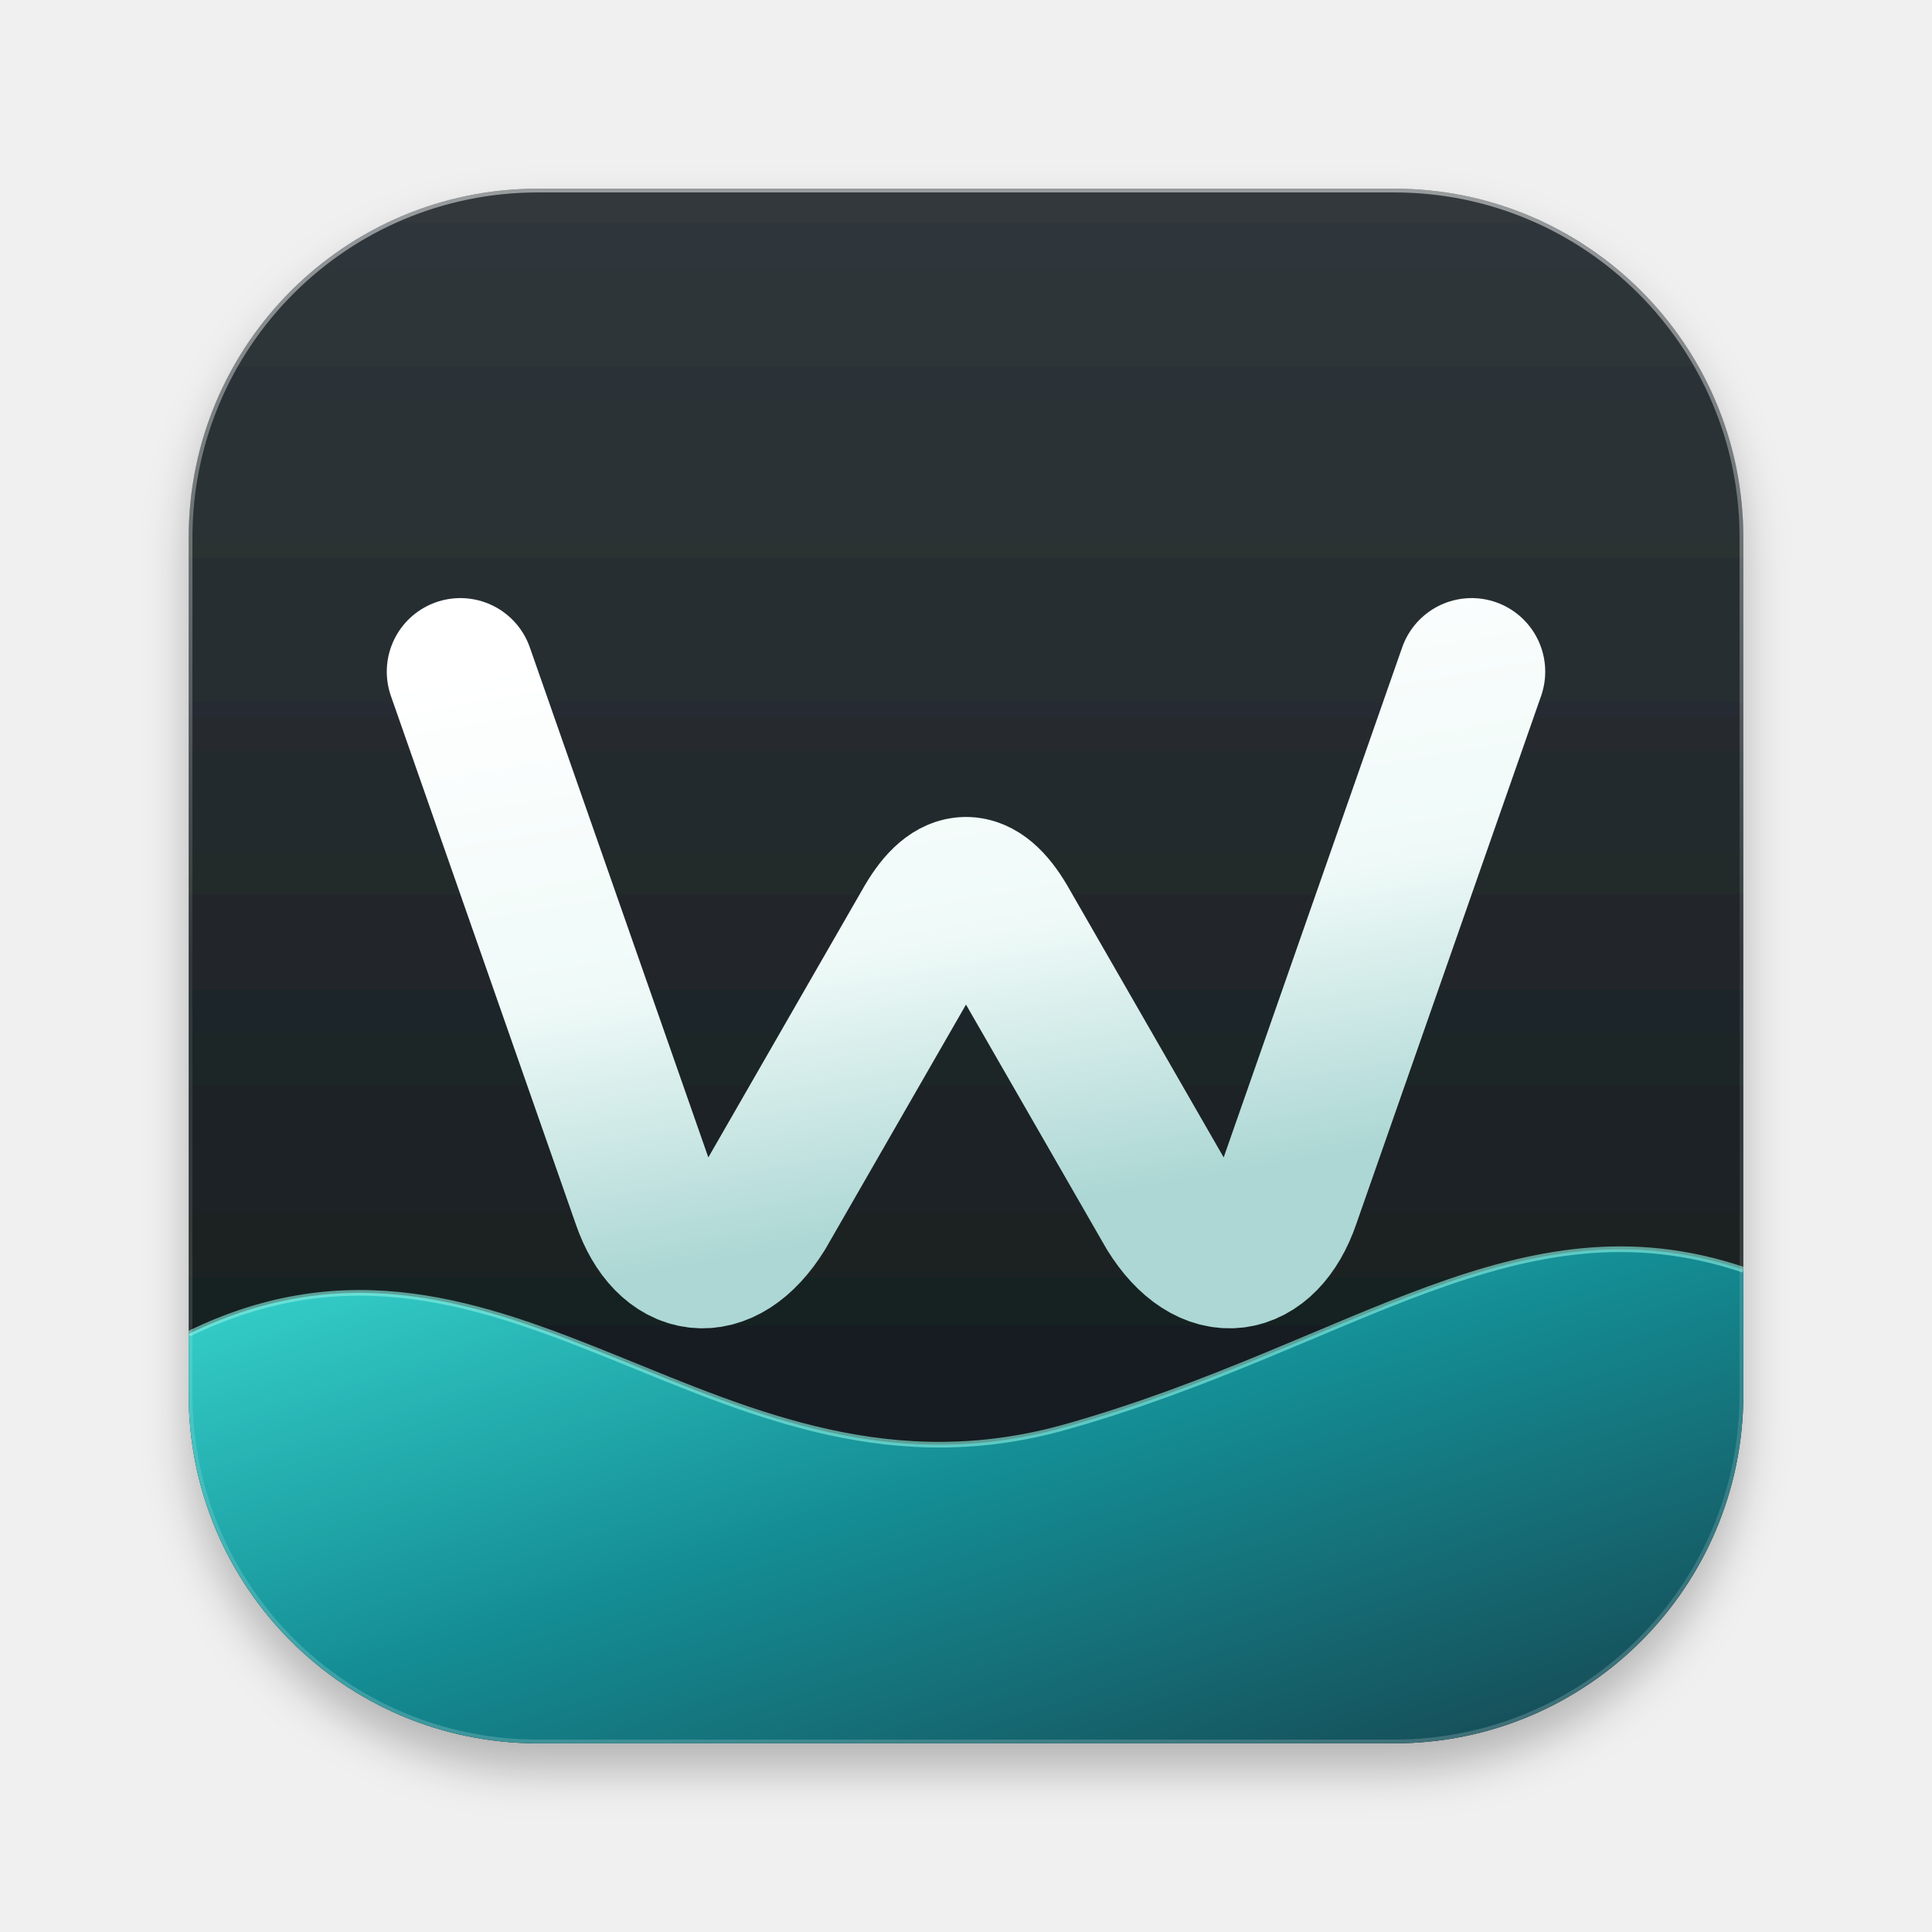
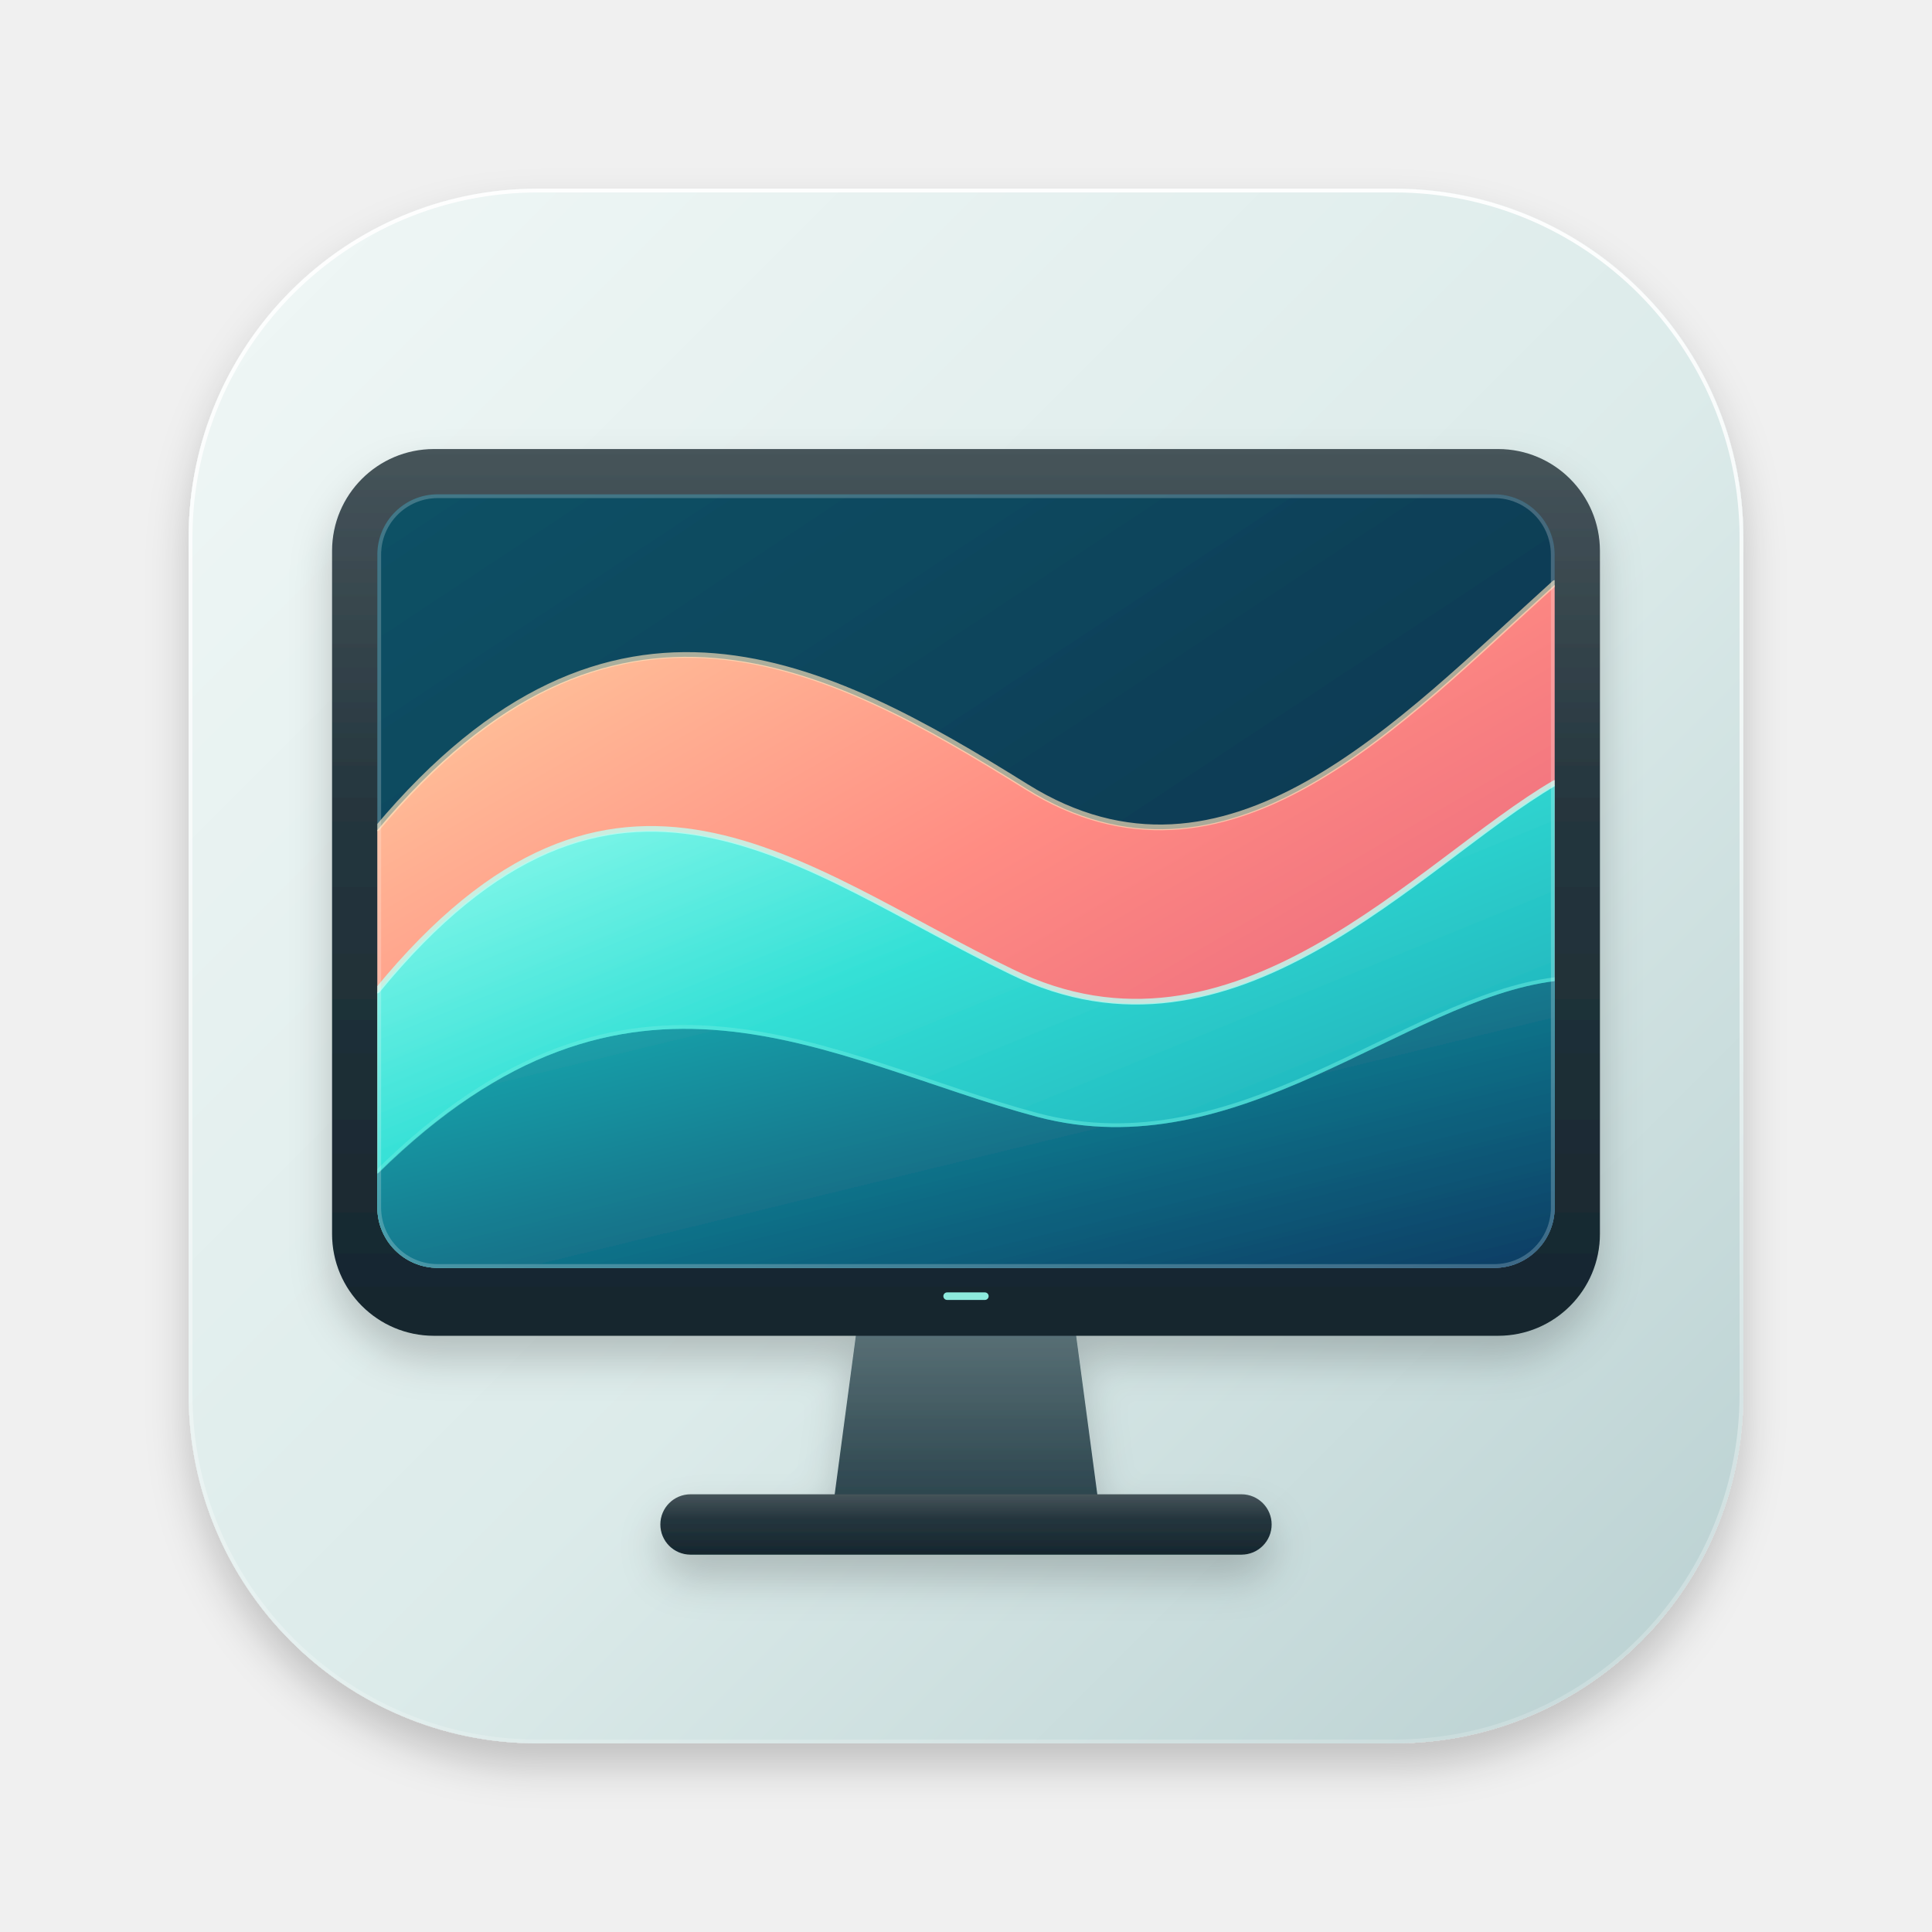
<svg xmlns="http://www.w3.org/2000/svg" width="1024" height="1024" viewBox="0 0 1024 1024">
  <defs>
-     <linearGradient id="tile" x2="0" y2="1">
-       <stop stop-color="#30373B" />
-       <stop offset="1" stop-color="#101719" />
+     <linearGradient id="tile" x1="0" y1="0" x2="1" y2="1">
+       <stop stop-color="#F0F7F6" />
+       <stop offset="0.55" stop-color="#DCEBEA" />
+       <stop offset="1" stop-color="#B9D0D1" />
    </linearGradient>
-     <linearGradient id="water" x1="0" y1="0" x2="1" y2="1">
-       <stop stop-color="#38D6CF" />
-       <stop offset="0.48" stop-color="#148D94" />
-       <stop offset="1" stop-color="#16444F" />
+     <linearGradient id="frame" x2="0" y2="1">
+       <stop stop-color="#46545A" />
+       <stop offset="0.4" stop-color="#25363E" />
+       <stop offset="1" stop-color="#16262E" />
    </linearGradient>
-     <linearGradient id="silver" x2="0.3" y2="1">
-       <stop stop-color="#FFFFFF" />
-       <stop offset="0.55" stop-color="#EFFAF8" />
-       <stop offset="1" stop-color="#ACD7D4" />
+     <linearGradient id="screen" x1="0" y1="0" x2="1" y2="1">
+       <stop stop-color="#0D5266" />
+       <stop offset="1" stop-color="#102D49" />
+     </linearGradient>
+     <linearGradient id="coral" x1="0" y1="0" x2="1" y2="1">
+       <stop stop-color="#FFD2A0" />
+       <stop offset="0.45" stop-color="#FF8C83" />
+       <stop offset="1" stop-color="#DE527A" />
+     </linearGradient>
+     <linearGradient id="cyan" x1="0" y1="0" x2="1" y2="1">
+       <stop stop-color="#9DFFF0" />
+       <stop offset="0.4" stop-color="#34E0D6" />
+       <stop offset="1" stop-color="#1397AC" />
+     </linearGradient>
+     <linearGradient id="teal" x1="0" y1="0" x2="1" y2="1">
+       <stop stop-color="#1FB6B9" />
+       <stop offset="1" stop-color="#073C63" />
+     </linearGradient>
+     <linearGradient id="stand" x2="0" y2="1">
+       <stop stop-color="#60777C" />
+       <stop offset="1" stop-color="#2C454E" />
    </linearGradient>
    <linearGradient id="rim" x2="0" y2="1">
-       <stop stop-color="#FFFFFF" stop-opacity="0.5" />
-       <stop offset="0.5" stop-color="#FFFFFF" stop-opacity="0.07" />
+       <stop stop-color="#FFFFFF" stop-opacity="0.95" />
      <stop offset="1" stop-color="#FFFFFF" stop-opacity="0.18" />
    </linearGradient>
-     <clipPath id="tileClip">
-       <rect x="100" y="100" width="824" height="824" rx="185" />
+     <clipPath id="screenClip">
+       <rect x="200" y="262" width="624" height="410" rx="32" />
    </clipPath>
    <filter id="shadow" x="0" y="0" width="1024" height="1024" filterUnits="userSpaceOnUse">
-       <feGaussianBlur in="SourceAlpha" stdDeviation="12" />
-       <feOffset dy="14" />
+       <feGaussianBlur in="SourceAlpha" stdDeviation="11" />
+       <feOffset dy="12" />
      <feComponentTransfer>
-         <feFuncA type="linear" slope="0.25" />
+         <feFuncA type="linear" slope="0.2" />
      </feComponentTransfer>
      <feMerge>
        <feMergeNode />
        <feMergeNode in="SourceGraphic" />
      </feMerge>
    </filter>
  </defs>
  <rect x="100" y="100" width="824" height="824" rx="185" fill="url(#tile)" filter="url(#shadow)" />
-   <g clip-path="url(#tileClip)">
-     <g id="horizon">
-       <path d="M100 707 C270 624 381 809 566 756 C717 713 805 633 924 673 L924 924 H100Z" fill="url(#water)" />
-       <path d="M100 707 C270 624 381 809 566 756 C717 713 805 633 924 673" fill="none" stroke="#87EEE2" stroke-opacity="0.62" stroke-width="3" />
+   <g id="monitor" filter="url(#shadow)">
+     <path d="M456 690 H568 L582 795 H442 Z" fill="url(#stand)" />
+     <rect x="350" y="792" width="324" height="32" rx="16" fill="url(#frame)" />
+     <rect id="monitorBezel" x="176" y="238" width="672" height="470" rx="54" fill="url(#frame)" />
+     <g clip-path="url(#screenClip)">
+       <rect x="200" y="262" width="624" height="410" fill="url(#screen)" />
+       <path id="coralWave" d="M200 440 C324 292 438 352 544 418 C650 484 742 384 824 310 L824 672 H200 Z" fill="url(#coral)" />
+       <path id="cyanWave" d="M200 526 C326 372 424 462 536 516 C654 574 752 458 824 416 L824 672 H200 Z" fill="url(#cyan)" />
+       <path id="tealWave" d="M200 622 C334 490 438 562 550 592 C656 620 744 530 824 520 L824 672 H200 Z" fill="url(#teal)" />
+       <g id="fineDetails" fill="none" stroke-linecap="round">
+         <path d="M200 439 C324 291 438 351 544 417 C650 483 742 383 824 309" stroke="#FFE5BE" stroke-opacity="0.65" stroke-width="3" />
+         <path d="M200 525 C326 371 424 461 536 515 C654 573 752 457 824 415" stroke="#BEFFF3" stroke-opacity="0.8" stroke-width="3" />
+         <path d="M200 621 C334 489 438 561 550 591 C656 619 744 529 824 519" stroke="#69EDE0" stroke-opacity="0.5" stroke-width="2" />
+       </g>
    </g>
-     <path id="mark" d="M244 356 L342 636 C354 671 383 676 404 642 L492 489 Q512 455 532 489 L620 642 C641 676 670 671 682 636 L780 356" fill="none" stroke="url(#silver)" stroke-width="78" stroke-linecap="round" stroke-linejoin="round" />
+     <rect id="screenRim" x="201" y="263" width="622" height="408" rx="31" fill="none" stroke="#FFFFFF" stroke-opacity="0.22" stroke-width="2" />
+     <rect id="powerLight" x="500" y="685" width="24" height="4" rx="2" fill="#8DEADD" />
  </g>
-   <rect x="101" y="101" width="822" height="822" rx="184" fill="none" stroke="url(#rim)" stroke-width="2" />
+   <rect id="tileRim" x="101" y="101" width="822" height="822" rx="184" fill="none" stroke="url(#rim)" stroke-width="2" />
</svg>
